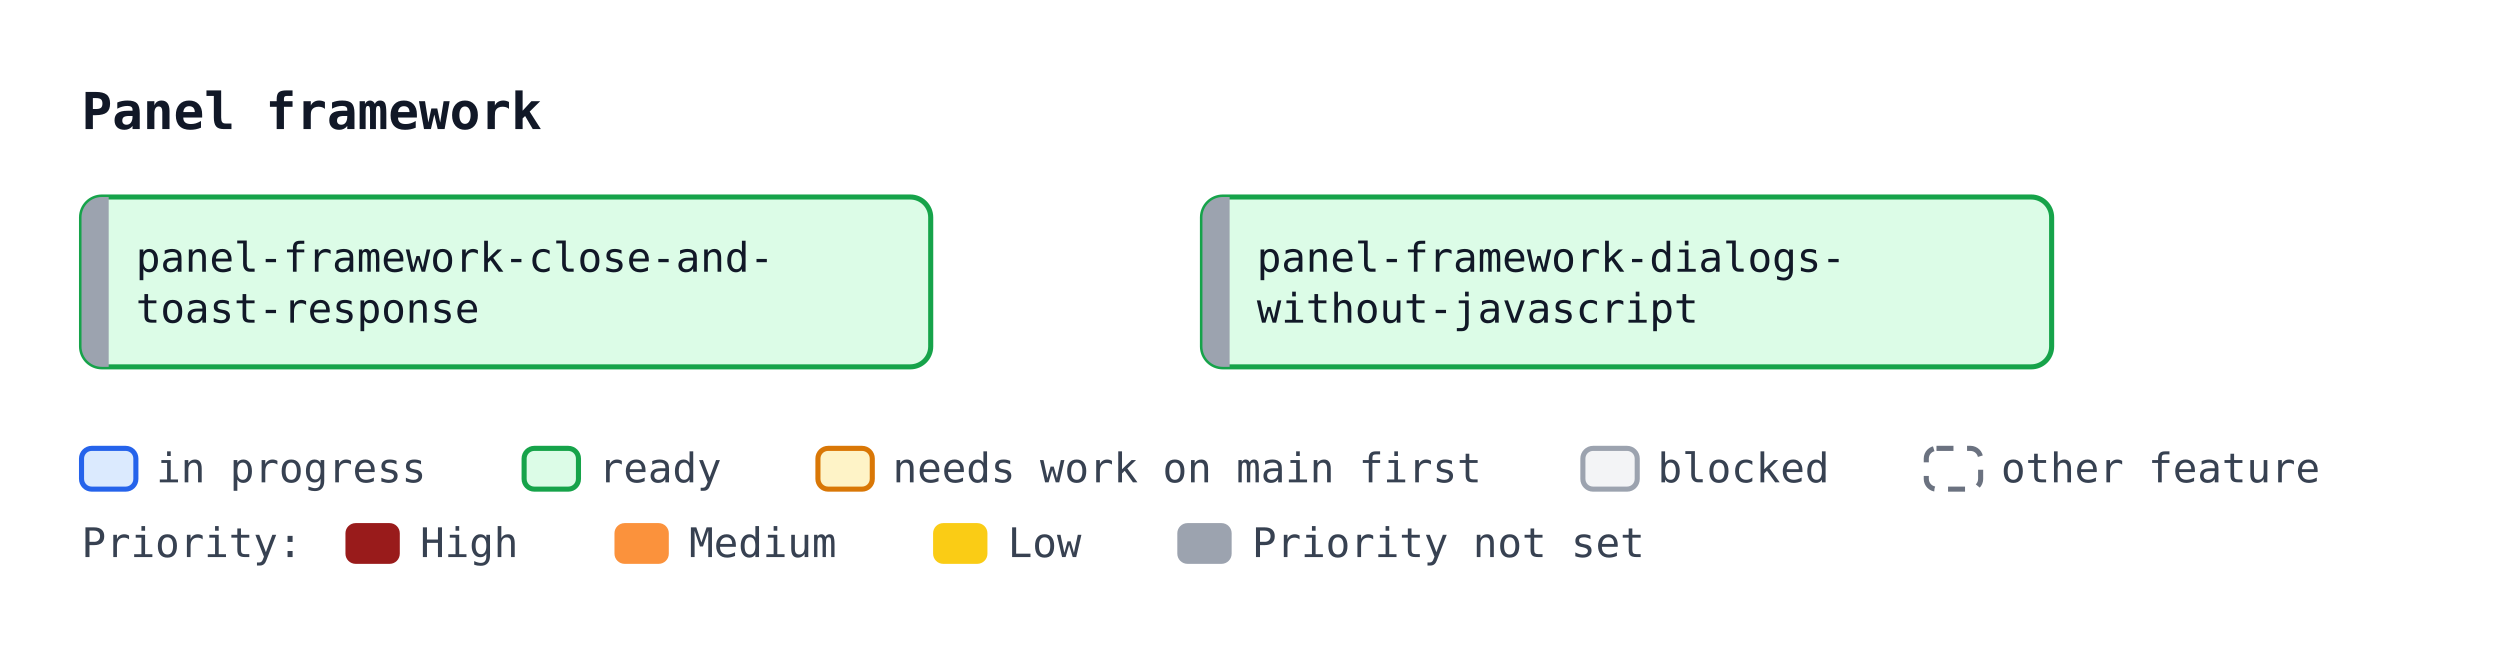
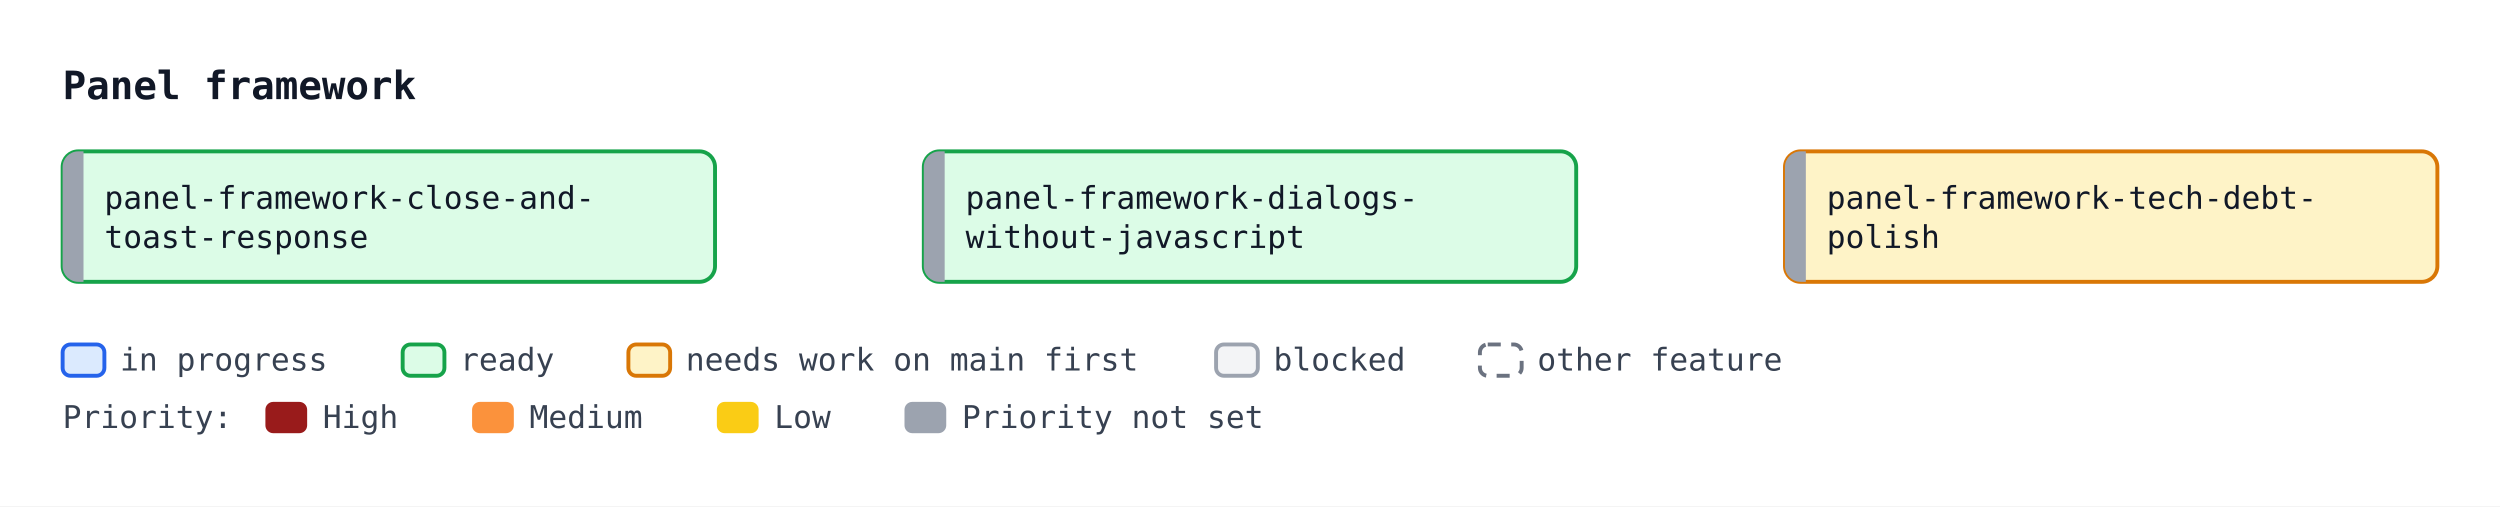
- <svg xmlns="http://www.w3.org/2000/svg" width="736" height="194" viewBox="0 0 736 194" font-family="ui-monospace, SFMono-Regular, Menlo, Consolas, monospace" font-size="12">
+ <svg xmlns="http://www.w3.org/2000/svg" width="958" height="194" viewBox="0 0 958 194" font-family="ui-monospace, SFMono-Regular, Menlo, Consolas, monospace" font-size="12">
  <defs>
    <marker id="arrow" viewBox="0 0 10 10" refX="10" refY="5" markerWidth="7" markerHeight="7" orient="auto-start-reverse">
      <path d="M0,0 L10,5 L0,10 z" fill="#4b5563" />
    </marker>
  </defs>
-   <rect width="736" height="194" fill="#ffffff" />
+   <rect width="958" height="194" fill="#ffffff" />
  <text x="24" y="38" font-size="15" font-weight="bold" fill="#111827">Panel framework</text>
  <rect x="24.0" y="58.0" width="250" height="50" rx="6" fill="#dcfce7" stroke="#16a34a" stroke-width="1.5" />
  <path d="M32.0,58.0 H30.0 A6,6 0 0 0 24.0,64.0 V102.0 A6,6 0 0 0 30.0,108.0 H32.0 Z" fill="#9ca3af" />
  <text x="40.0" y="80.0" fill="#111827">panel-framework-close-and-</text>
  <text x="40.0" y="95.0" fill="#111827">toast-response</text>
  <rect x="354.0" y="58.0" width="250" height="50" rx="6" fill="#dcfce7" stroke="#16a34a" stroke-width="1.5" />
  <path d="M362.0,58.0 H360.0 A6,6 0 0 0 354.0,64.0 V102.0 A6,6 0 0 0 360.0,108.0 H362.0 Z" fill="#9ca3af" />
  <text x="370.0" y="80.0" fill="#111827">panel-framework-dialogs-</text>
  <text x="370.0" y="95.0" fill="#111827">without-javascript</text>
+   <rect x="684.0" y="58.0" width="250" height="50" rx="6" fill="#fef3c7" stroke="#d97706" stroke-width="1.5" />
+   <path d="M692.0,58.0 H690.0 A6,6 0 0 0 684.0,64.0 V102.0 A6,6 0 0 0 690.0,108.0 H692.0 Z" fill="#9ca3af" />
+   <text x="700.0" y="80.0" fill="#111827">panel-framework-tech-debt-</text>
+   <text x="700.0" y="95.0" fill="#111827">polish</text>
  <rect x="24.0" y="132" width="16" height="12" rx="3" fill="#dbeafe" stroke="#2563eb" stroke-width="1.5" />
  <text x="46.0" y="142" fill="#374151">in progress</text>
  <rect x="154.3" y="132" width="16" height="12" rx="3" fill="#dcfce7" stroke="#16a34a" stroke-width="1.5" />
  <text x="176.3" y="142" fill="#374151">ready</text>
  <rect x="240.8" y="132" width="16" height="12" rx="3" fill="#fef3c7" stroke="#d97706" stroke-width="1.5" />
  <text x="262.8" y="142" fill="#374151">needs work on main first</text>
  <rect x="466.0" y="132" width="16" height="12" rx="3" fill="#f3f4f6" stroke="#9ca3af" stroke-width="1.5" />
  <text x="488.0" y="142" fill="#374151">blocked</text>
  <rect x="567.1" y="132" width="16" height="12" rx="3" fill="#ffffff" stroke="#6b7280" stroke-width="1.5" stroke-dasharray="5 4" />
  <text x="589.1" y="142" fill="#374151">other feature</text>
  <text x="24" y="164" fill="#374151">Priority:</text>
  <rect x="101.7" y="154" width="16" height="12" rx="3" fill="#991b1b" />
  <text x="123.7" y="164" fill="#374151">High</text>
  <rect x="180.9" y="154" width="16" height="12" rx="3" fill="#fb923c" />
  <text x="202.9" y="164" fill="#374151">Medium</text>
  <rect x="274.7" y="154" width="16" height="12" rx="3" fill="#facc15" />
  <text x="296.7" y="164" fill="#374151">Low</text>
  <rect x="346.6" y="154" width="16" height="12" rx="3" fill="#9ca3af" />
  <text x="368.6" y="164" fill="#374151">Priority not set</text>
</svg>
